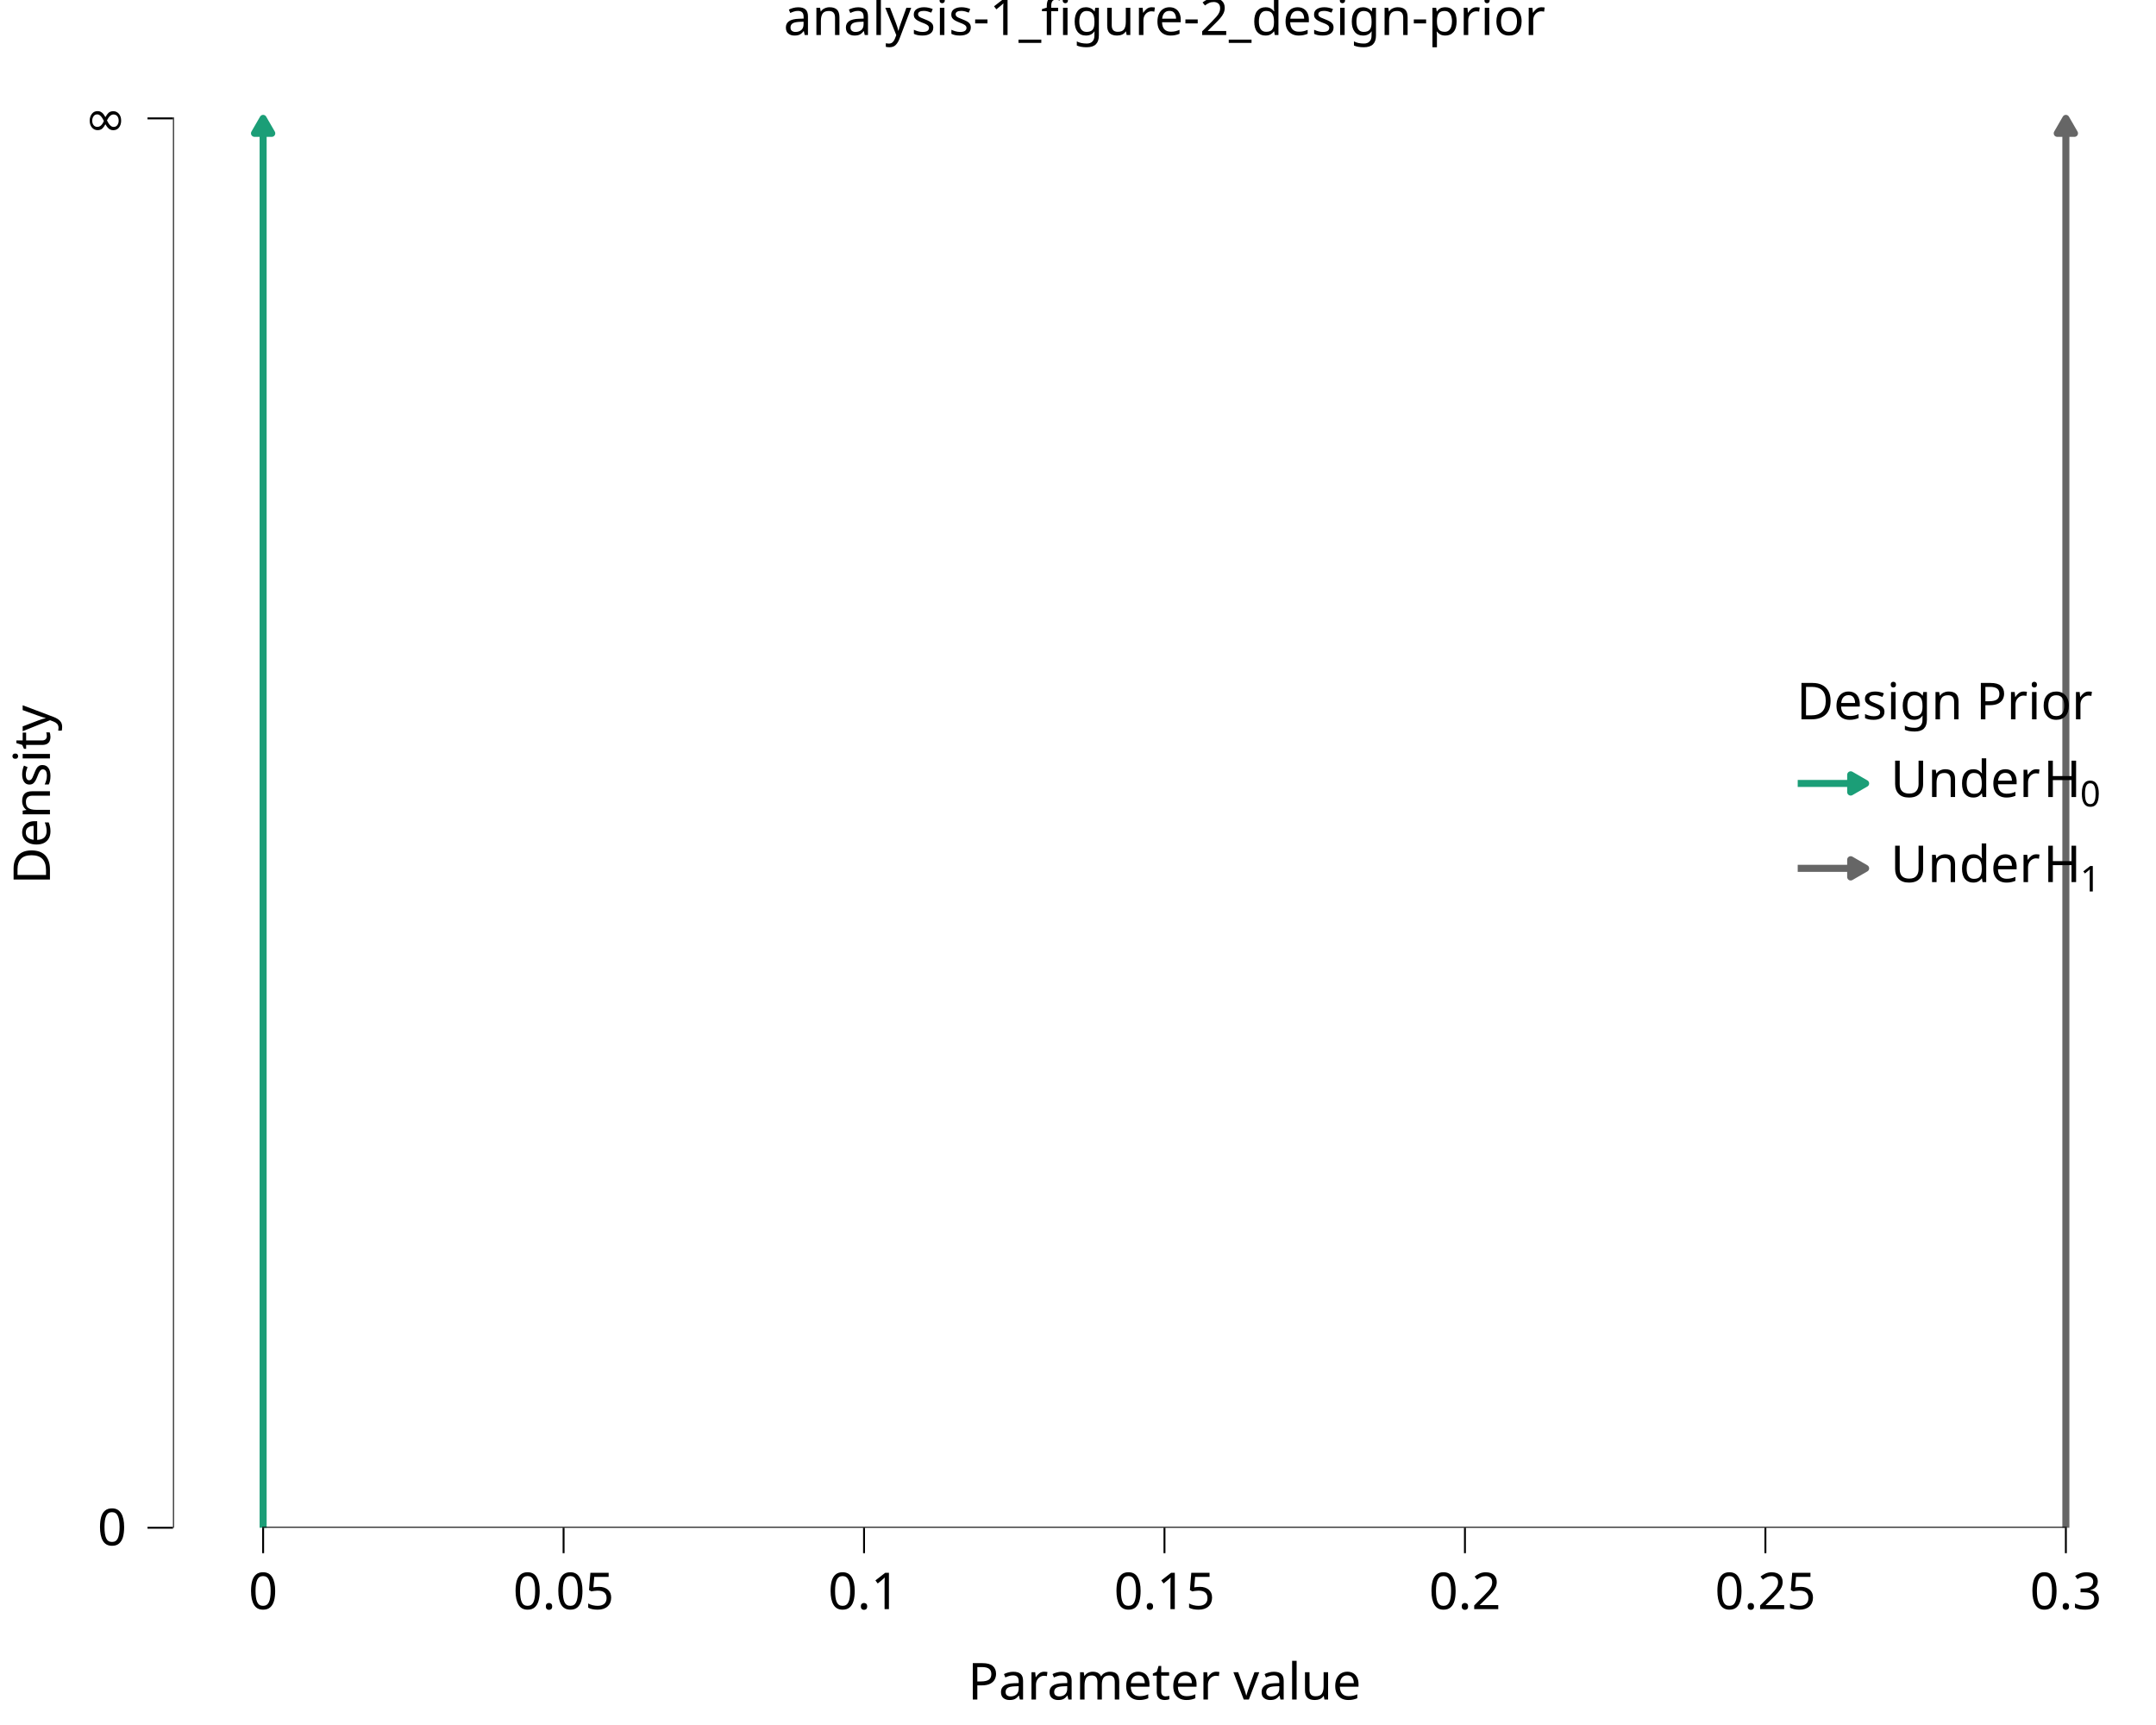
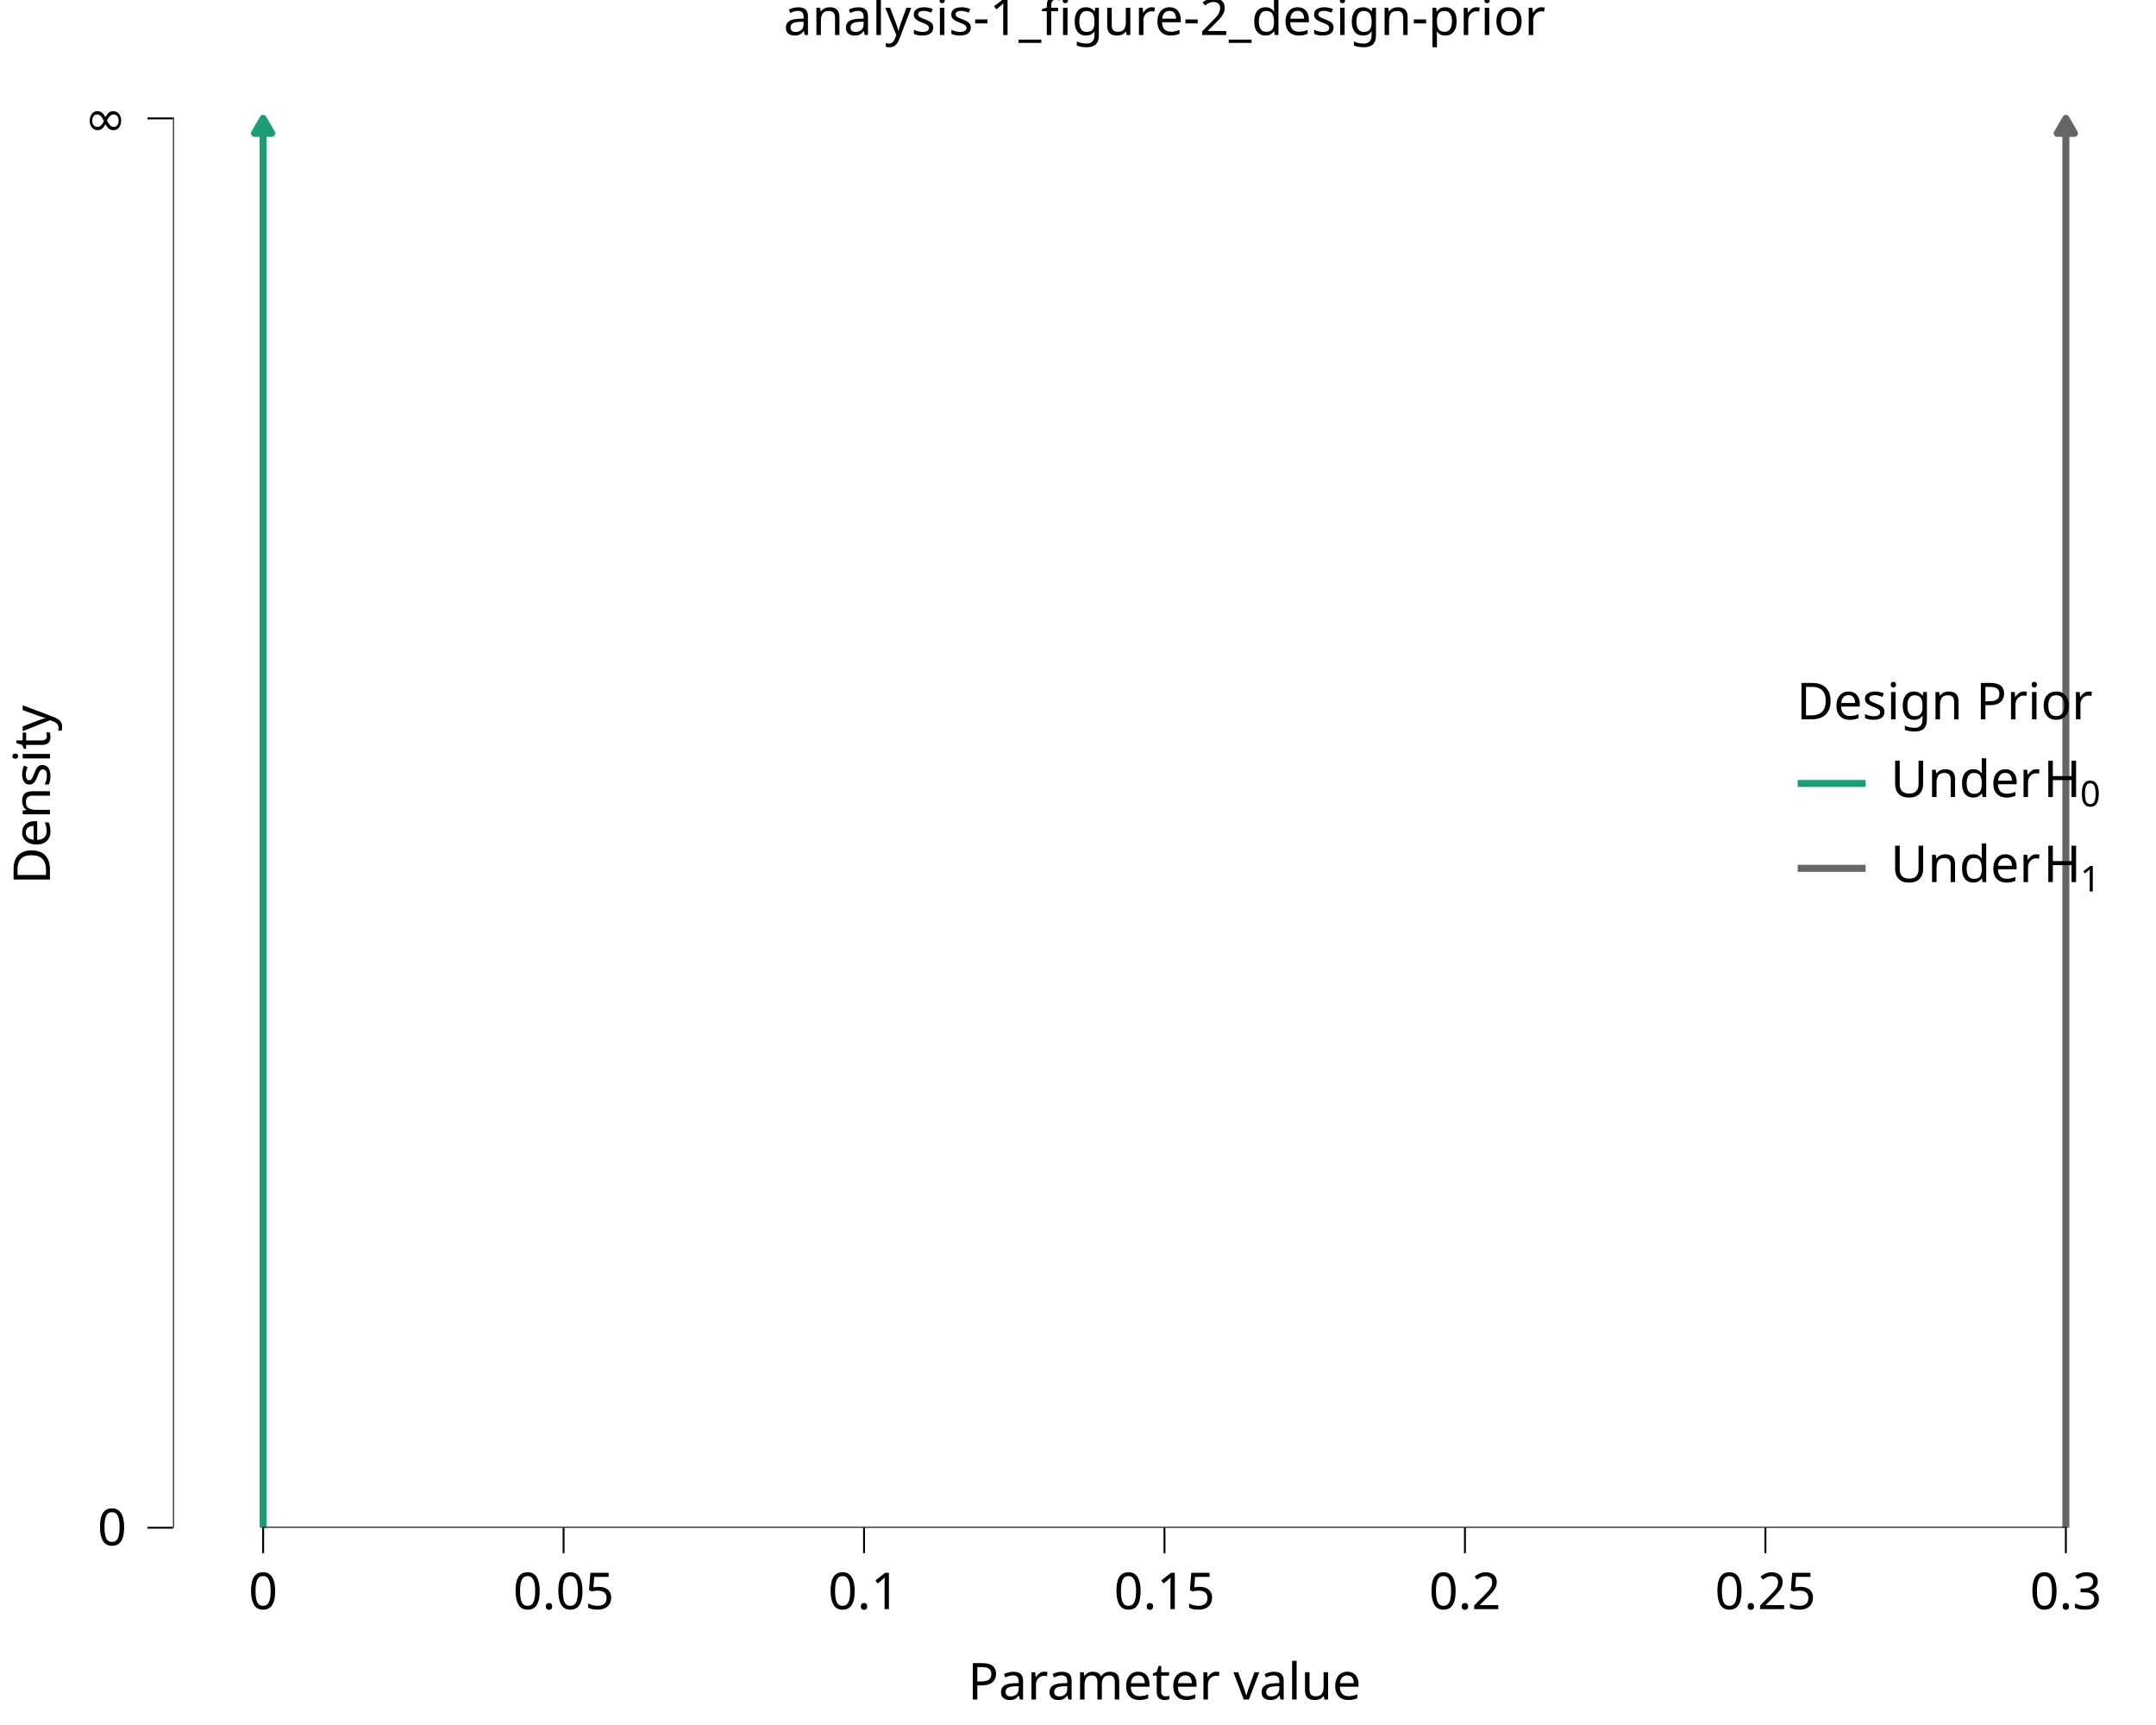
<svg xmlns="http://www.w3.org/2000/svg" class="svglite" data-engine-version="2.0" width="720.00pt" height="576.00pt" viewBox="0 0 720.00 576.00">
  <defs>
    <style type="text/css">
    .svglite line, .svglite polyline, .svglite polygon, .svglite path, .svglite rect, .svglite circle {
      fill: none;
      stroke: #000000;
      stroke-linecap: round;
      stroke-linejoin: round;
      stroke-miterlimit: 10.00;
    }
  </style>
  </defs>
  <rect width="100%" height="100%" style="stroke: none; fill: #FFFFFF;" />
  <defs>
    <clipPath id="cpMC4wMHw3MjAuMDB8MC4wMHw1NzYuMDA=">
      <rect x="0.00" y="0.00" width="720.00" height="576.00" />
    </clipPath>
  </defs>
  <g clip-path="url(#cpMC4wMHw3MjAuMDB8MC4wMHw1NzYuMDA=)">
    <rect x="0.00" y="0.00" width="720.00" height="576.00" style="stroke-width: 10.67; stroke: none;" />
  </g>
  <defs>
    <clipPath id="cpNTcuNzd8NzIwLjAwfDIwLjcxfDUxMC4xNA==">
      <rect x="57.77" y="20.71" width="662.23" height="489.43" />
    </clipPath>
  </defs>
  <g clip-path="url(#cpNTcuNzd8NzIwLjAwfDIwLjcxfDUxMC4xNA==)">
    <rect x="57.77" y="20.71" width="662.23" height="489.43" style="stroke-width: 10.67; stroke: none;" />
    <line x1="87.87" y1="510.14" x2="87.87" y2="39.53" style="stroke-width: 2.35; stroke: #1B9E77; stroke-linecap: butt;" />
    <polygon points="90.75,44.52 87.87,39.53 84.99,44.52 " style="stroke-width: 2.35; stroke: #1B9E77; stroke-linecap: butt; fill: #1B9E77;" />
    <line x1="689.90" y1="510.14" x2="689.90" y2="39.53" style="stroke-width: 2.35; stroke: #666666; stroke-linecap: butt;" />
    <polygon points="692.78,44.52 689.90,39.53 687.02,44.52 " style="stroke-width: 2.35; stroke: #666666; stroke-linecap: butt; fill: #666666;" />
    <line x1="87.55" y1="510.14" x2="690.22" y2="510.14" style="stroke-width: 0.64; stroke-linecap: butt;" />
    <line x1="57.77" y1="510.46" x2="57.77" y2="39.21" style="stroke-width: 0.64; stroke-linecap: butt;" />
    <rect x="57.77" y="20.71" width="662.23" height="489.43" style="stroke-width: 0.00; stroke: none;" />
  </g>
  <g clip-path="url(#cpMC4wMHw3MjAuMDB8MC4wMHw1NzYuMDA=)">
    <polyline points="57.77,510.14 57.77,20.71 " style="stroke-width: 0.00; stroke: none; stroke-linecap: butt;" />
    <text x="42.29" y="515.99" text-anchor="end" style="font-size: 17.00px; font-family: sans;" textLength="9.46px" lengthAdjust="spacingAndGlyphs">0</text>
    <text x="42.29" y="45.38" text-anchor="end" style="font-size: 17.00px; font-family: sans;" textLength="12.12px" lengthAdjust="spacingAndGlyphs">∞</text>
    <polyline points="49.26,510.14 57.77,510.14 " style="stroke-width: 0.64; stroke-linecap: butt;" />
    <polyline points="49.26,39.53 57.77,39.53 " style="stroke-width: 0.64; stroke-linecap: butt;" />
    <polyline points="57.77,510.14 720.00,510.14 " style="stroke-width: 0.00; stroke: none; stroke-linecap: butt;" />
    <polyline points="87.87,518.64 87.87,510.14 " style="stroke-width: 0.64; stroke-linecap: butt;" />
    <polyline points="188.21,518.64 188.21,510.14 " style="stroke-width: 0.64; stroke-linecap: butt;" />
    <polyline points="288.55,518.64 288.55,510.14 " style="stroke-width: 0.64; stroke-linecap: butt;" />
    <polyline points="388.88,518.64 388.88,510.14 " style="stroke-width: 0.64; stroke-linecap: butt;" />
    <polyline points="489.22,518.64 489.22,510.14 " style="stroke-width: 0.64; stroke-linecap: butt;" />
    <polyline points="589.56,518.64 589.56,510.14 " style="stroke-width: 0.64; stroke-linecap: butt;" />
    <polyline points="689.90,518.64 689.90,510.14 " style="stroke-width: 0.64; stroke-linecap: butt;" />
    <text x="87.87" y="537.32" text-anchor="middle" style="font-size: 17.00px; font-family: sans;" textLength="9.46px" lengthAdjust="spacingAndGlyphs">0</text>
    <text x="188.21" y="537.32" text-anchor="middle" style="font-size: 17.00px; font-family: sans;" textLength="33.09px" lengthAdjust="spacingAndGlyphs">0.05</text>
    <text x="288.55" y="537.32" text-anchor="middle" style="font-size: 17.00px; font-family: sans;" textLength="23.63px" lengthAdjust="spacingAndGlyphs">0.1</text>
    <text x="388.88" y="537.32" text-anchor="middle" style="font-size: 17.00px; font-family: sans;" textLength="33.09px" lengthAdjust="spacingAndGlyphs">0.15</text>
    <text x="489.22" y="537.32" text-anchor="middle" style="font-size: 17.00px; font-family: sans;" textLength="23.63px" lengthAdjust="spacingAndGlyphs">0.2</text>
    <text x="589.56" y="537.32" text-anchor="middle" style="font-size: 17.00px; font-family: sans;" textLength="33.09px" lengthAdjust="spacingAndGlyphs">0.25</text>
    <text x="689.90" y="537.32" text-anchor="middle" style="font-size: 17.00px; font-family: sans;" textLength="23.63px" lengthAdjust="spacingAndGlyphs">0.3</text>
    <text x="388.88" y="567.49" text-anchor="middle" style="font-size: 17.00px; font-family: sans;" textLength="124.75px" lengthAdjust="spacingAndGlyphs">Parameter value</text>
    <text transform="translate(16.68,265.42) rotate(-90)" text-anchor="middle" style="font-size: 17.00px; font-family: sans;" textLength="56.70px" lengthAdjust="spacingAndGlyphs">Density</text>
    <rect x="592.04" y="221.24" width="114.71" height="88.36" style="stroke-width: 0.75; stroke: none;" />
    <rect x="592.04" y="221.24" width="114.71" height="88.36" style="stroke-width: 10.67; stroke: none;" />
    <text x="649.40" y="240.19" text-anchor="middle" style="font-size: 17.00px; font-family: sans;" textLength="93.54px" lengthAdjust="spacingAndGlyphs">Design Prior</text>
    <rect x="597.52" y="247.43" width="28.35" height="28.35" style="stroke-width: 10.67; stroke: none;" />
    <line x1="600.35" y1="261.60" x2="623.03" y2="261.60" style="stroke-width: 2.35; stroke: #1B9E77; stroke-linecap: butt;" />
-     <polygon points="618.04,264.48 623.03,261.60 618.04,258.72 " style="stroke-width: 2.35; stroke: #1B9E77; stroke-linecap: butt; fill: #1B9E77;" />
    <rect x="597.52" y="275.78" width="28.35" height="28.35" style="stroke-width: 10.67; stroke: none;" />
    <line x1="600.35" y1="289.95" x2="623.03" y2="289.95" style="stroke-width: 2.35; stroke: #666666; stroke-linecap: butt;" />
-     <polygon points="618.04,292.83 623.03,289.95 618.04,287.07 " style="stroke-width: 2.35; stroke: #666666; stroke-linecap: butt; fill: #666666;" />
    <text x="631.35" y="266.14" style="font-size: 17.00px; font-family: sans;" textLength="51.03px" lengthAdjust="spacingAndGlyphs">Under </text>
    <text x="682.38" y="266.14" style="font-size: 17.00px; font-family: sans;" textLength="12.28px" lengthAdjust="spacingAndGlyphs">H</text>
    <text x="694.66" y="269.28" style="font-size: 11.90px; font-family: sans;" textLength="6.62px" lengthAdjust="spacingAndGlyphs">0</text>
    <text x="631.35" y="294.54" style="font-size: 17.00px; font-family: sans;" textLength="51.03px" lengthAdjust="spacingAndGlyphs">Under </text>
    <text x="682.38" y="294.54" style="font-size: 17.00px; font-family: sans;" textLength="12.28px" lengthAdjust="spacingAndGlyphs">H</text>
    <text x="694.66" y="297.68" style="font-size: 11.90px; font-family: sans;" textLength="6.62px" lengthAdjust="spacingAndGlyphs">1</text>
    <text x="388.88" y="11.70" text-anchor="middle" style="font-size: 17.00px; font-family: sans;" textLength="242.87px" lengthAdjust="spacingAndGlyphs">analysis-1_figure-2_design-prior</text>
  </g>
</svg>
